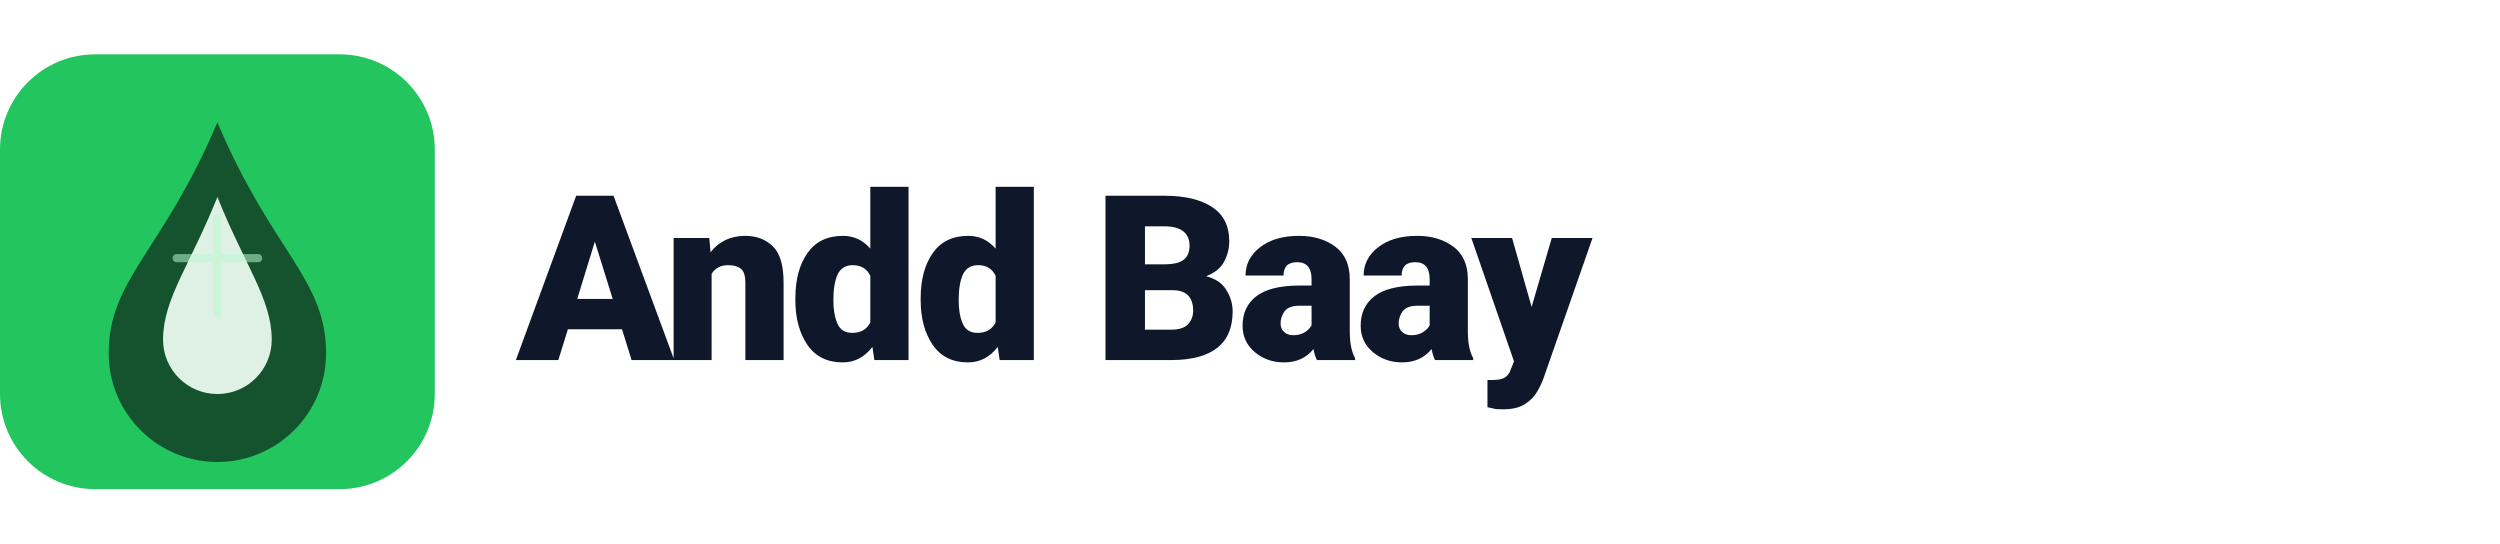
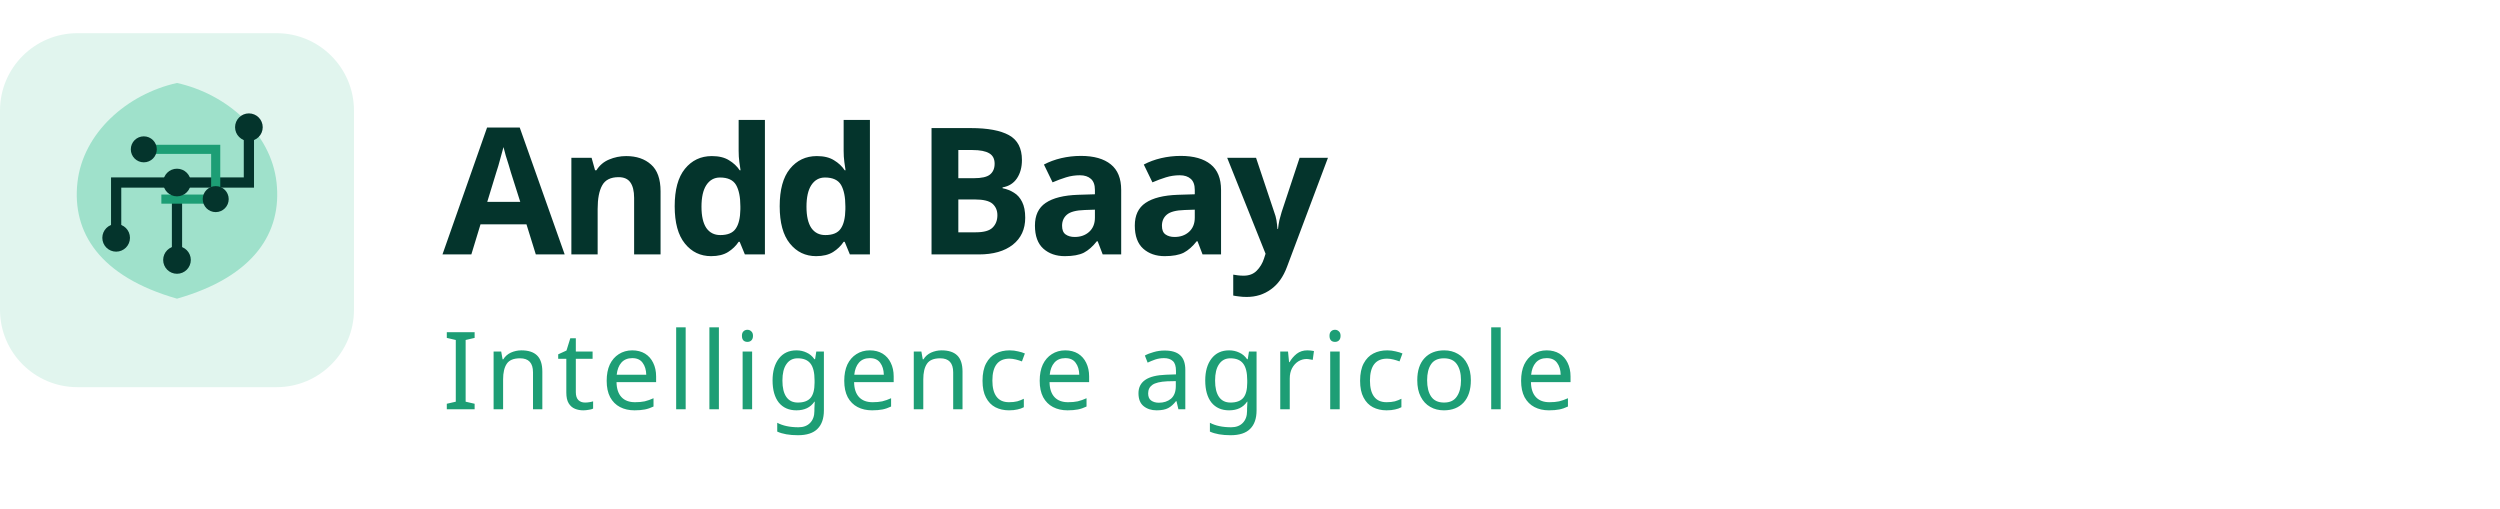
- <svg xmlns="http://www.w3.org/2000/svg" viewBox="0 0 184 40" fill="none" role="img" aria-labelledby="wmTitle">
-   <g transform="translate(0,4) scale(0.5)">
-     <rect width="64" height="64" rx="14" fill="#22c55e" />
-     <path fill="#14532d" d="M32 10c-8 19-16 23-16 34a16 16 0 1 0 32 0c0-11-8-15-16-34z" />
-     <path fill="#f0fdf4" fill-opacity=".92" d="M32 21c-4 10-8 15-8 21a8 8 0 1 0 16 0c0-6-4-11-8-21z" />
-     <path stroke="#bbf7d0" stroke-width="1.2" stroke-linecap="round" d="M32 24v14M26 30h12" opacity=".55" />
+ <svg xmlns="http://www.w3.org/2000/svg" viewBox="0 0 226 46" fill="none" role="img" aria-labelledby="wmTitle">
+   <g transform="translate(0,3) scale(0.5)">
+     <rect width="64" height="64" rx="14" fill="#E1F5EE" />
+     <path fill="#9FE1CB" d="M32 9C23 11 15 18 14 27c-1 9 4 17 18 21 14-4 19-12 18-21C49 18 41 11 32 9z" />
+     <path fill="none" stroke="#04342C" stroke-width="1.85" stroke-linecap="square" stroke-linejoin="miter" d="M32 41V27m0 0h-11v10m11-10h13V17" />
+     <path fill="none" stroke="#1D9E75" stroke-width="1.65" stroke-linecap="square" stroke-linejoin="miter" d="M26 21h13v9h-9" />
+     <circle cx="32" cy="41" r="2.5" fill="#04342C" />
+     <circle cx="32" cy="27" r="2.5" fill="#04342C" />
+     <circle cx="21" cy="37" r="2.5" fill="#04342C" />
+     <circle cx="45" cy="17" r="2.5" fill="#04342C" />
+     <circle cx="26" cy="21" r="2.35" fill="#04342C" />
+     <circle cx="39" cy="30" r="2.35" fill="#04342C" />
  </g>
-   <text x="38" y="26.5" font-family="system-ui, -apple-system, 'Segoe UI', Roboto, 'Helvetica Neue', Arial, sans-serif" font-weight="800" font-size="17px" letter-spacing="-0.02em" fill="#0F172A">Andd Baay</text>
+   <text x="40" y="23" font-family="'Plus Jakarta Sans',system-ui,sans-serif" font-weight="700" font-size="16px" letter-spacing="-0.04em" fill="#04342C">Andd Baay</text>
+   <text x="40" y="37" font-family="'Plus Jakarta Sans',system-ui,sans-serif" font-weight="400" font-size="9.75px" letter-spacing="0.05em" fill="#1D9E75">Intelligence agricole</text>
</svg>
